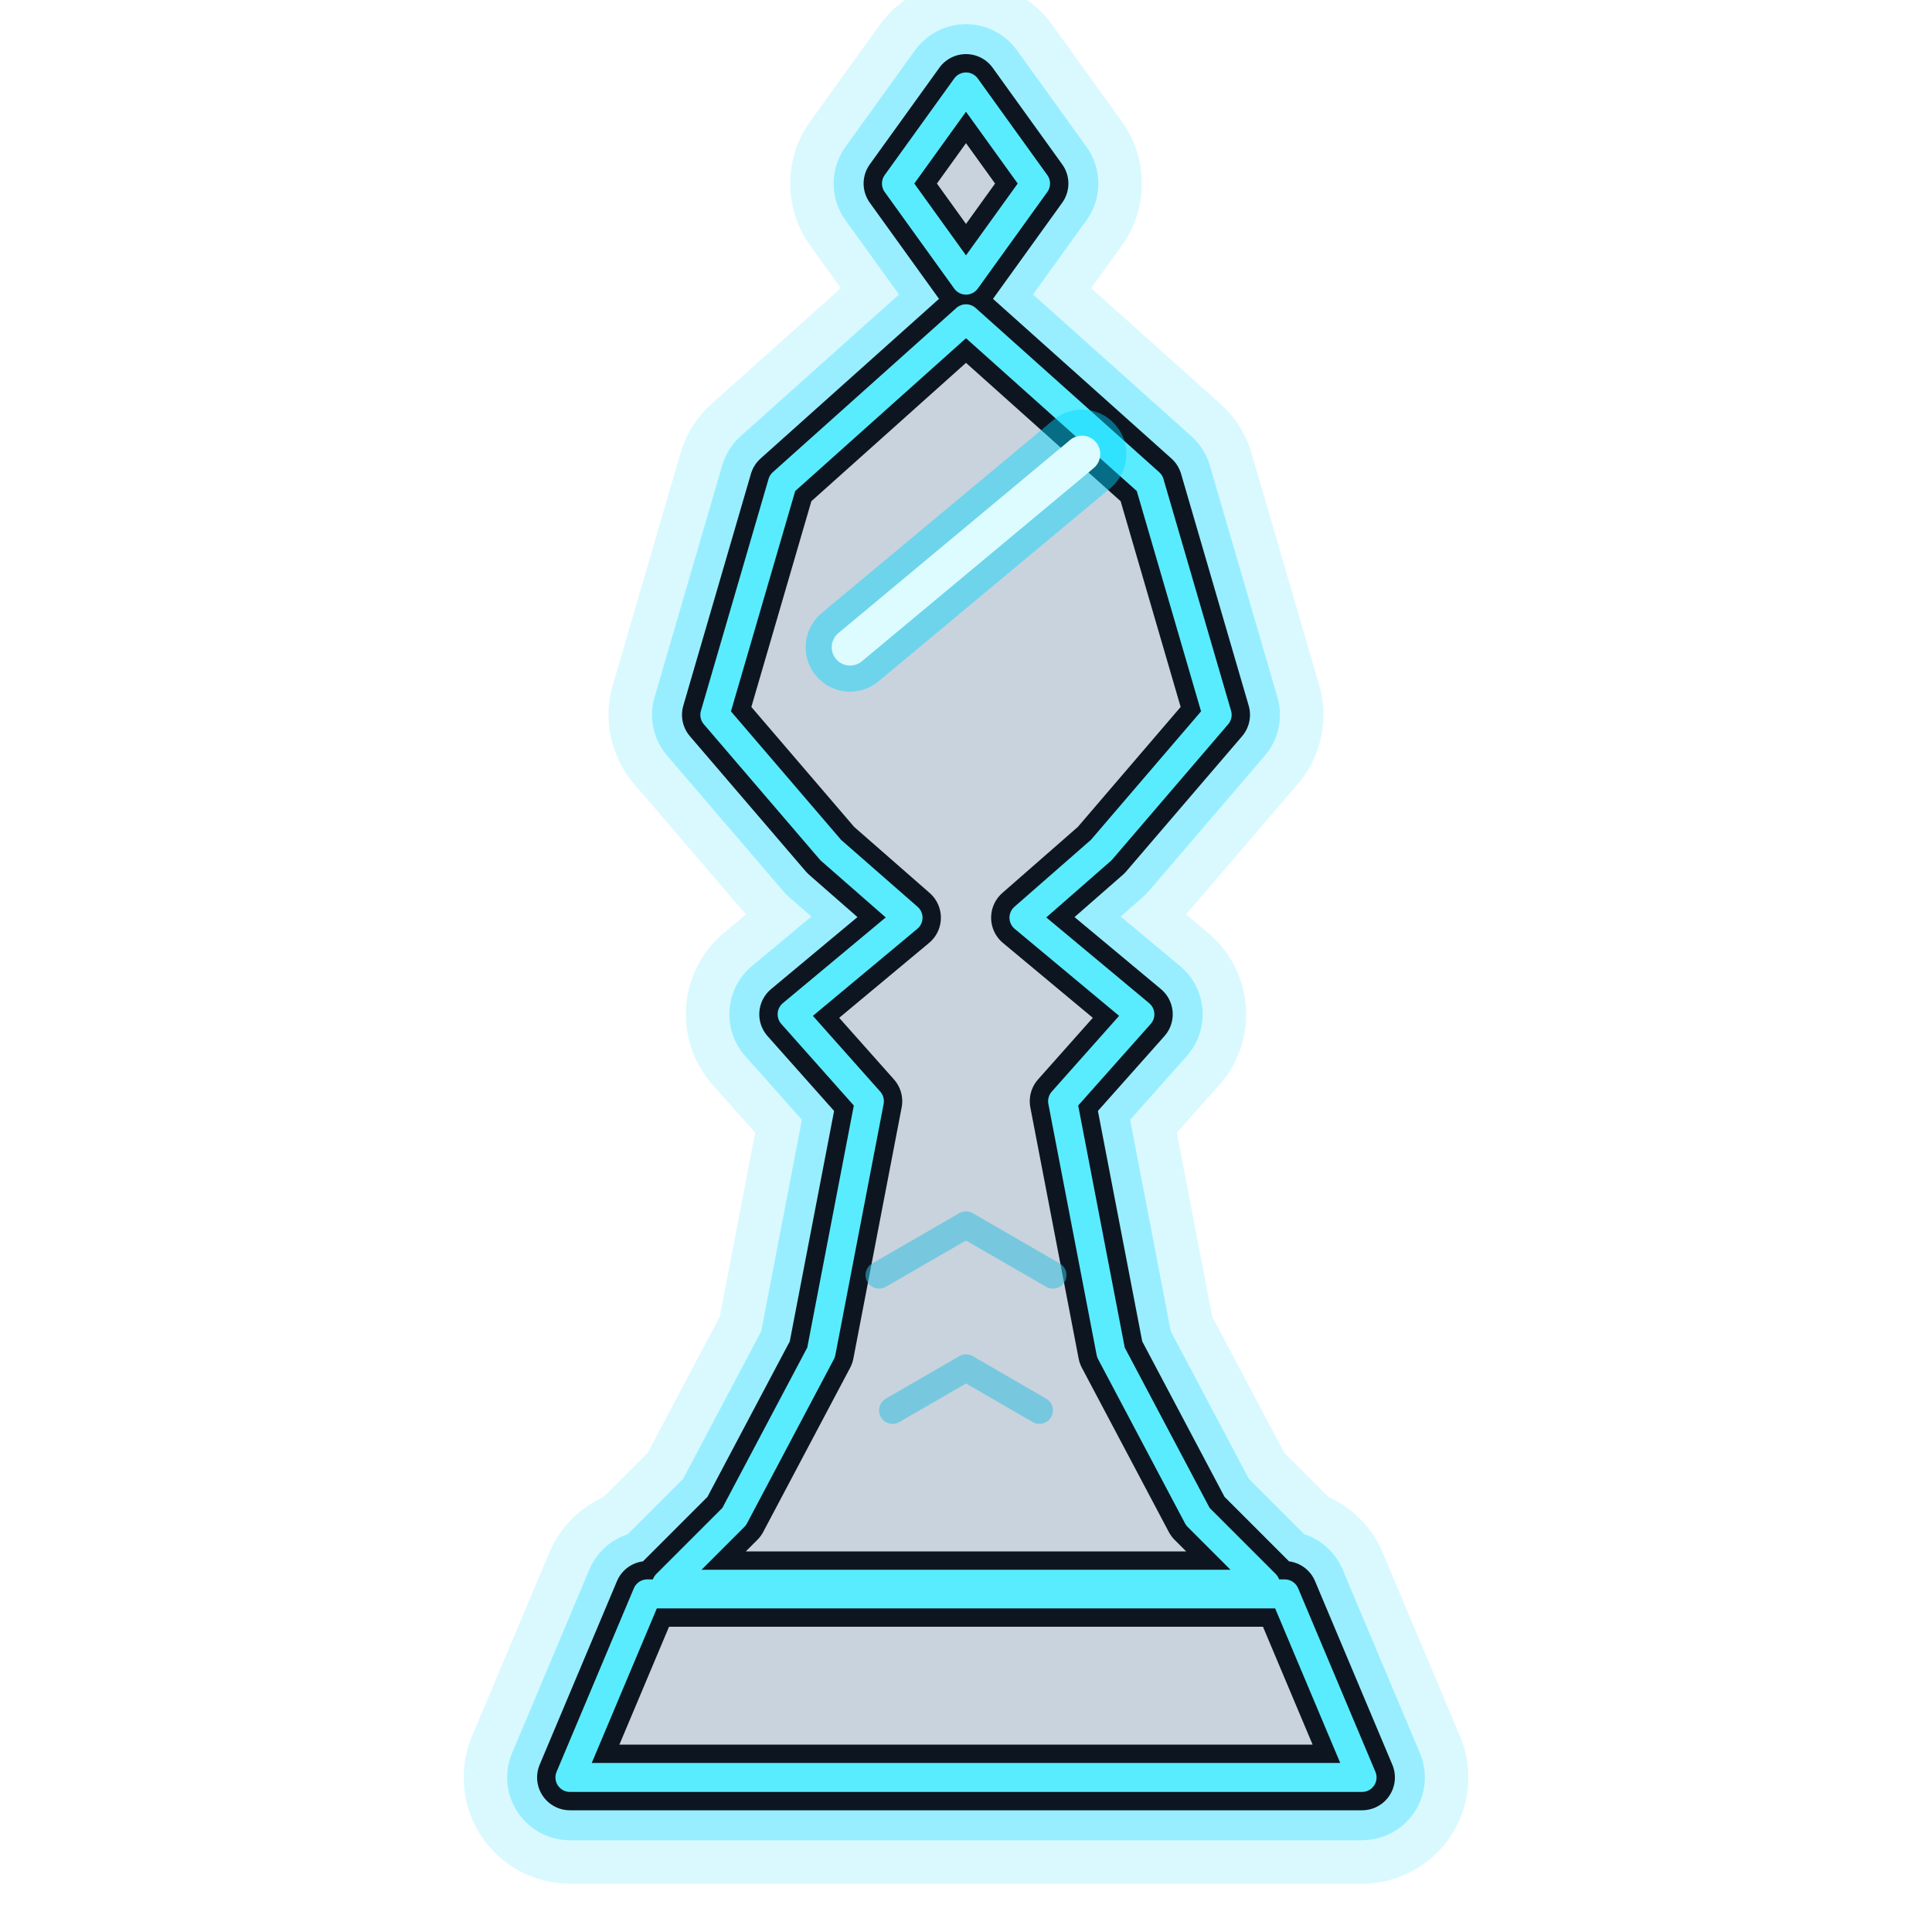
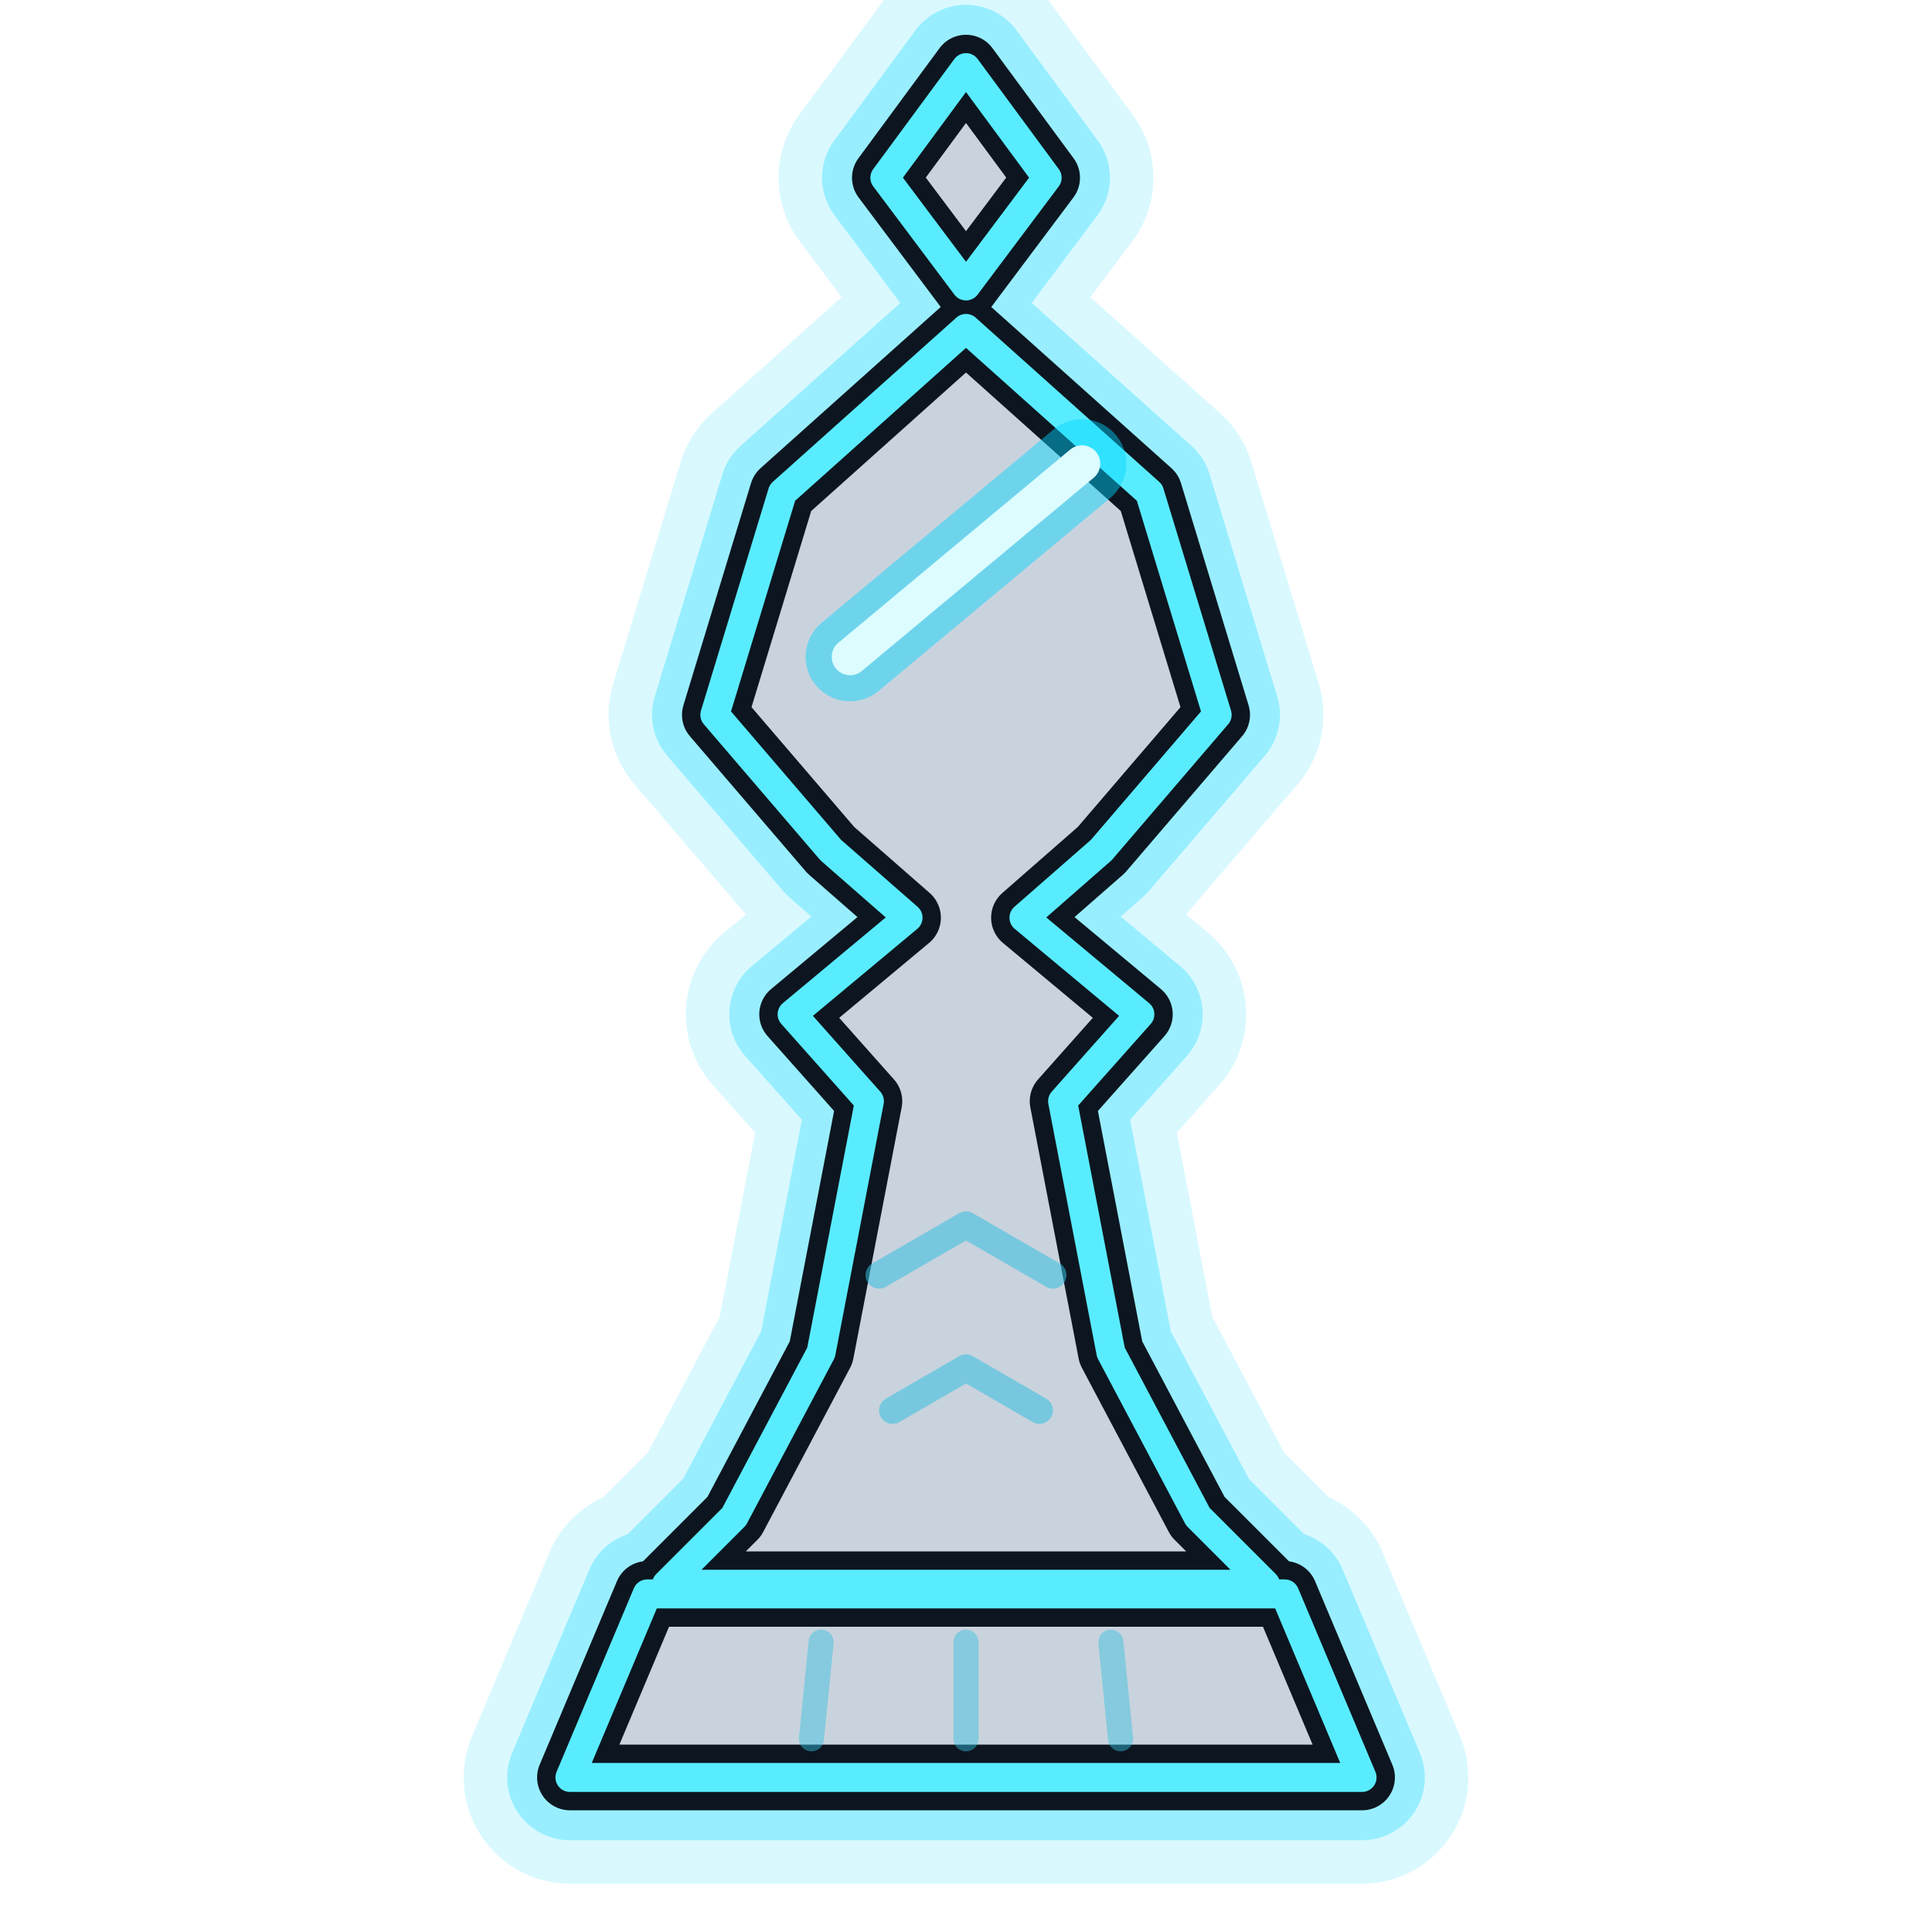
<svg xmlns="http://www.w3.org/2000/svg" viewBox="0 0 100 100">
  <g stroke-linecap="round" stroke-linejoin="round" fill="none">
-     <path d="M50,4.5 L53.6,9.5 L50,14.5 L46.4,9.5 Z M50,16.5 L59.5,25 L63,37 L57,44 L53,47.5 L59,52.5 L55,57 L57.5,70 L62,78.5 L65.5,82 L34.5,82 L38,78.5 L42.5,70 L45,57 L41,52.5 L47,47.5 L43,44 L37,37 L40.5,25 Z M29.5,92 L33.5,82.5 L66.5,82.5 L70.5,92 Z" stroke="#00d5ff" stroke-width="11" opacity="0.15" />
-     <path d="M50,4.5 L53.6,9.5 L50,14.5 L46.4,9.5 Z M50,16.5 L59.5,25 L63,37 L57,44 L53,47.5 L59,52.5 L55,57 L57.5,70 L62,78.5 L65.5,82 L34.5,82 L38,78.5 L42.5,70 L45,57 L41,52.5 L47,47.5 L43,44 L37,37 L40.5,25 Z M29.5,92 L33.5,82.5 L66.5,82.5 L70.5,92 Z" stroke="#00d5ff" stroke-width="6.5" opacity="0.3" />
-     <path d="M50,4.5 L53.6,9.5 L50,14.5 L46.4,9.5 Z M50,16.5 L59.5,25 L63,37 L57,44 L53,47.5 L59,52.5 L55,57 L57.5,70 L62,78.5 L65.5,82 L34.5,82 L38,78.5 L42.5,70 L45,57 L41,52.5 L47,47.5 L43,44 L37,37 L40.5,25 Z M29.5,92 L33.5,82.5 L66.5,82.5 L70.5,92 Z" fill="#c9d3dd" stroke="#0d1620" stroke-width="3.4" />
-     <path d="M50,4.5 L53.6,9.5 L50,14.5 L46.4,9.5 Z M50,16.5 L59.5,25 L63,37 L57,44 L53,47.5 L59,52.5 L55,57 L57.5,70 L62,78.5 L65.5,82 L34.5,82 L38,78.5 L42.5,70 L45,57 L41,52.5 L47,47.5 L43,44 L37,37 L40.5,25 Z M29.5,92 L33.5,82.5 L66.5,82.5 L70.5,92 Z" stroke="#59ecff" stroke-width="1.5" />
+     <path d="M50,3.5 L54.2,9.2 L50,14.8 L45.8,9.2 Z M50,17 L59.5,25.5 L63,37 L57,44 L53,47.5 L59,52.5 L55,57 L57.5,70 L62,78.5 L65.5,82 L34.5,82 L38,78.5 L42.5,70 L45,57 L41,52.5 L47,47.5 L43,44 L37,37 L40.5,25.5 Z M29.5,92 L33.5,82.5 L66.5,82.5 L70.5,92 Z" stroke="#00d5ff" stroke-width="11" opacity="0.15" />
+     <path d="M50,3.5 L54.2,9.2 L50,14.8 L45.8,9.2 Z M50,17 L59.5,25.5 L63,37 L57,44 L53,47.5 L59,52.5 L55,57 L57.5,70 L62,78.5 L65.5,82 L34.5,82 L38,78.5 L42.5,70 L45,57 L41,52.5 L47,47.5 L43,44 L37,37 L40.5,25.5 Z M29.5,92 L33.5,82.5 L66.5,82.5 L70.5,92 Z" stroke="#00d5ff" stroke-width="6.5" opacity="0.3" />
+     <path d="M50,3.5 L54.2,9.2 L50,14.8 L45.8,9.2 Z M50,17 L59.5,25.5 L63,37 L57,44 L53,47.5 L59,52.5 L55,57 L57.5,70 L62,78.5 L65.5,82 L34.5,82 L38,78.5 L42.5,70 L45,57 L41,52.5 L47,47.5 L43,44 L37,37 L40.5,25.5 Z M29.5,92 L33.5,82.5 L66.5,82.5 L70.5,92 Z" fill="#c9d3dd" stroke="#0d1620" stroke-width="3.4" />
+     <path d="M50,3.5 L54.2,9.2 L50,14.8 L45.8,9.2 Z M50,17 L59.5,25.5 L63,37 L57,44 L53,47.5 L59,52.5 L55,57 L57.5,70 L62,78.5 L65.5,82 L34.5,82 L38,78.5 L42.5,70 L45,57 L41,52.5 L47,47.5 L43,44 L37,37 L40.5,25.5 Z M29.5,92 L33.5,82.5 L66.5,82.5 L70.5,92 Z" stroke="#59ecff" stroke-width="1.5" />
    <path d="M45.5,66 L50,63.4 L54.5,66" stroke="#33bfe0" stroke-width="1.4" opacity="0.55" />
    <path d="M46.2,73 L50,70.8 L53.8,73" stroke="#33bfe0" stroke-width="1.4" opacity="0.55" />
-     <path d="M44,33.5 L56,23.5" stroke="#00d5ff" stroke-width="4.6" opacity="0.45" />
-     <path d="M44,33.5 L56,23.5" stroke="#dcfcff" stroke-width="1.9" />
+     <path d="M44,34 L56,24" stroke="#00d5ff" stroke-width="4.6" opacity="0.45" />
+     <path d="M44,34 L56,24" stroke="#dcfcff" stroke-width="1.9" />
+     <path d="M42.5,85 L42,90 M50,85 L50,90 M57.5,85 L58,90" stroke="#33bfe0" stroke-width="1.3" opacity="0.45" />
  </g>
</svg>
